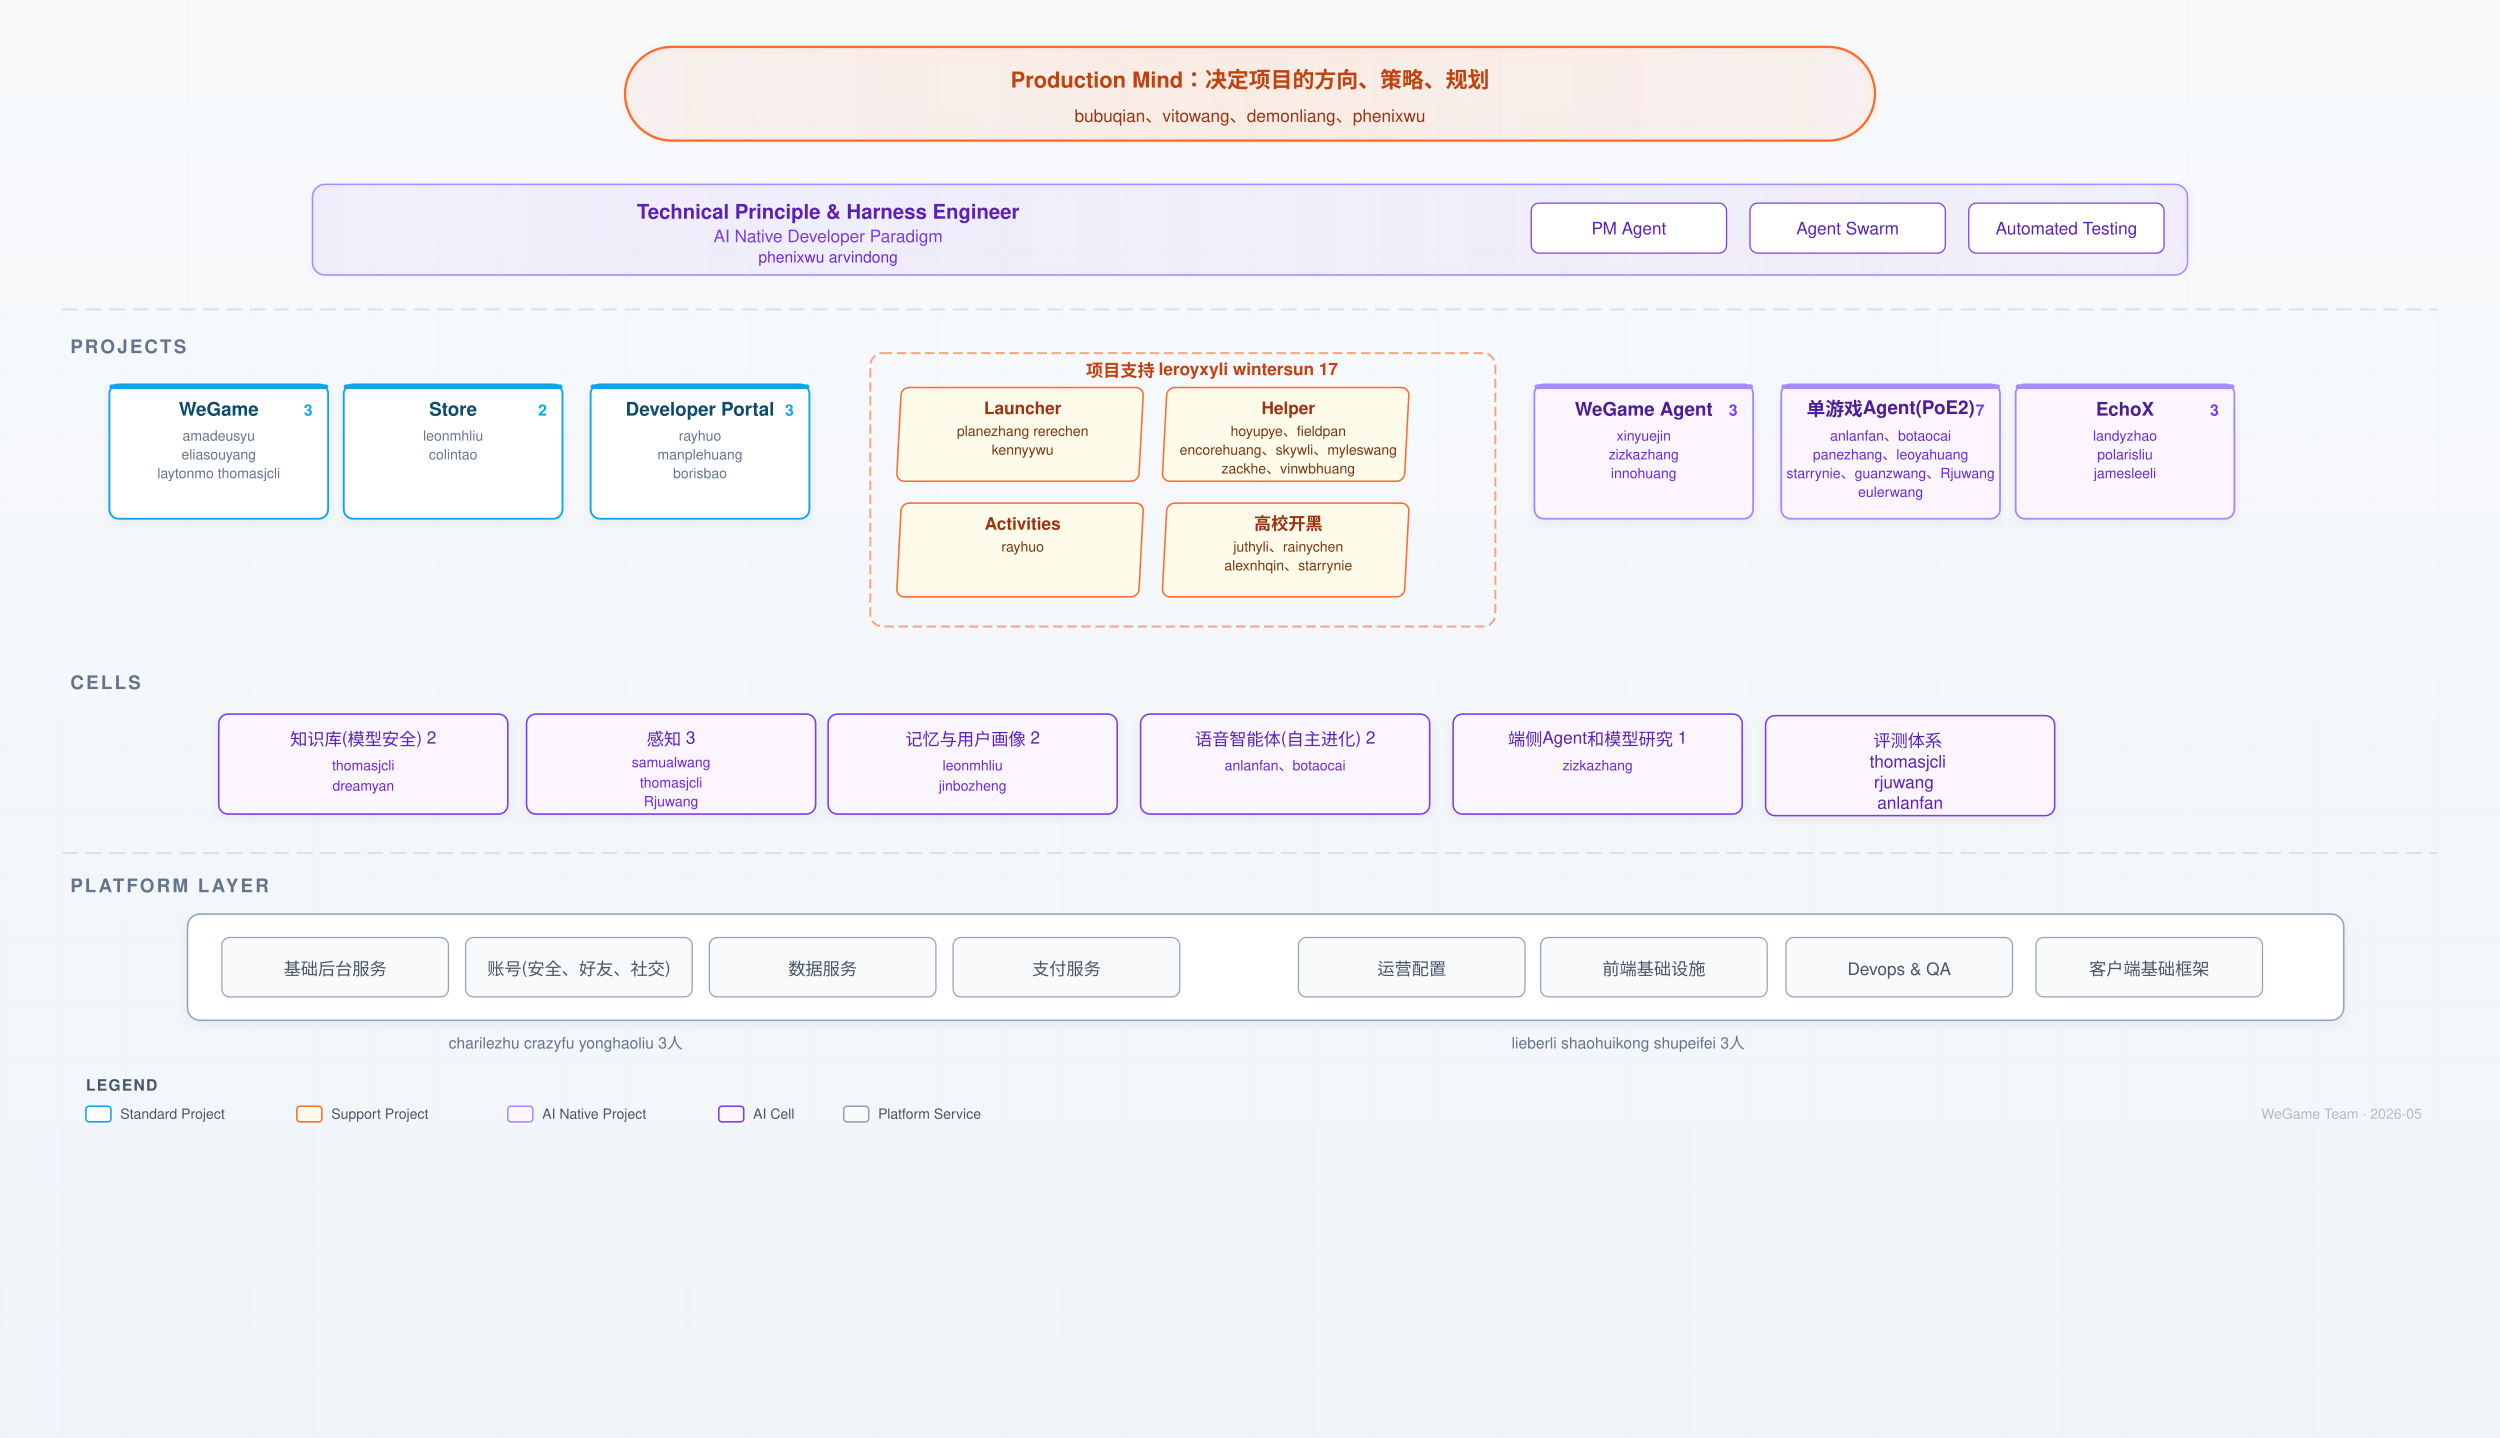
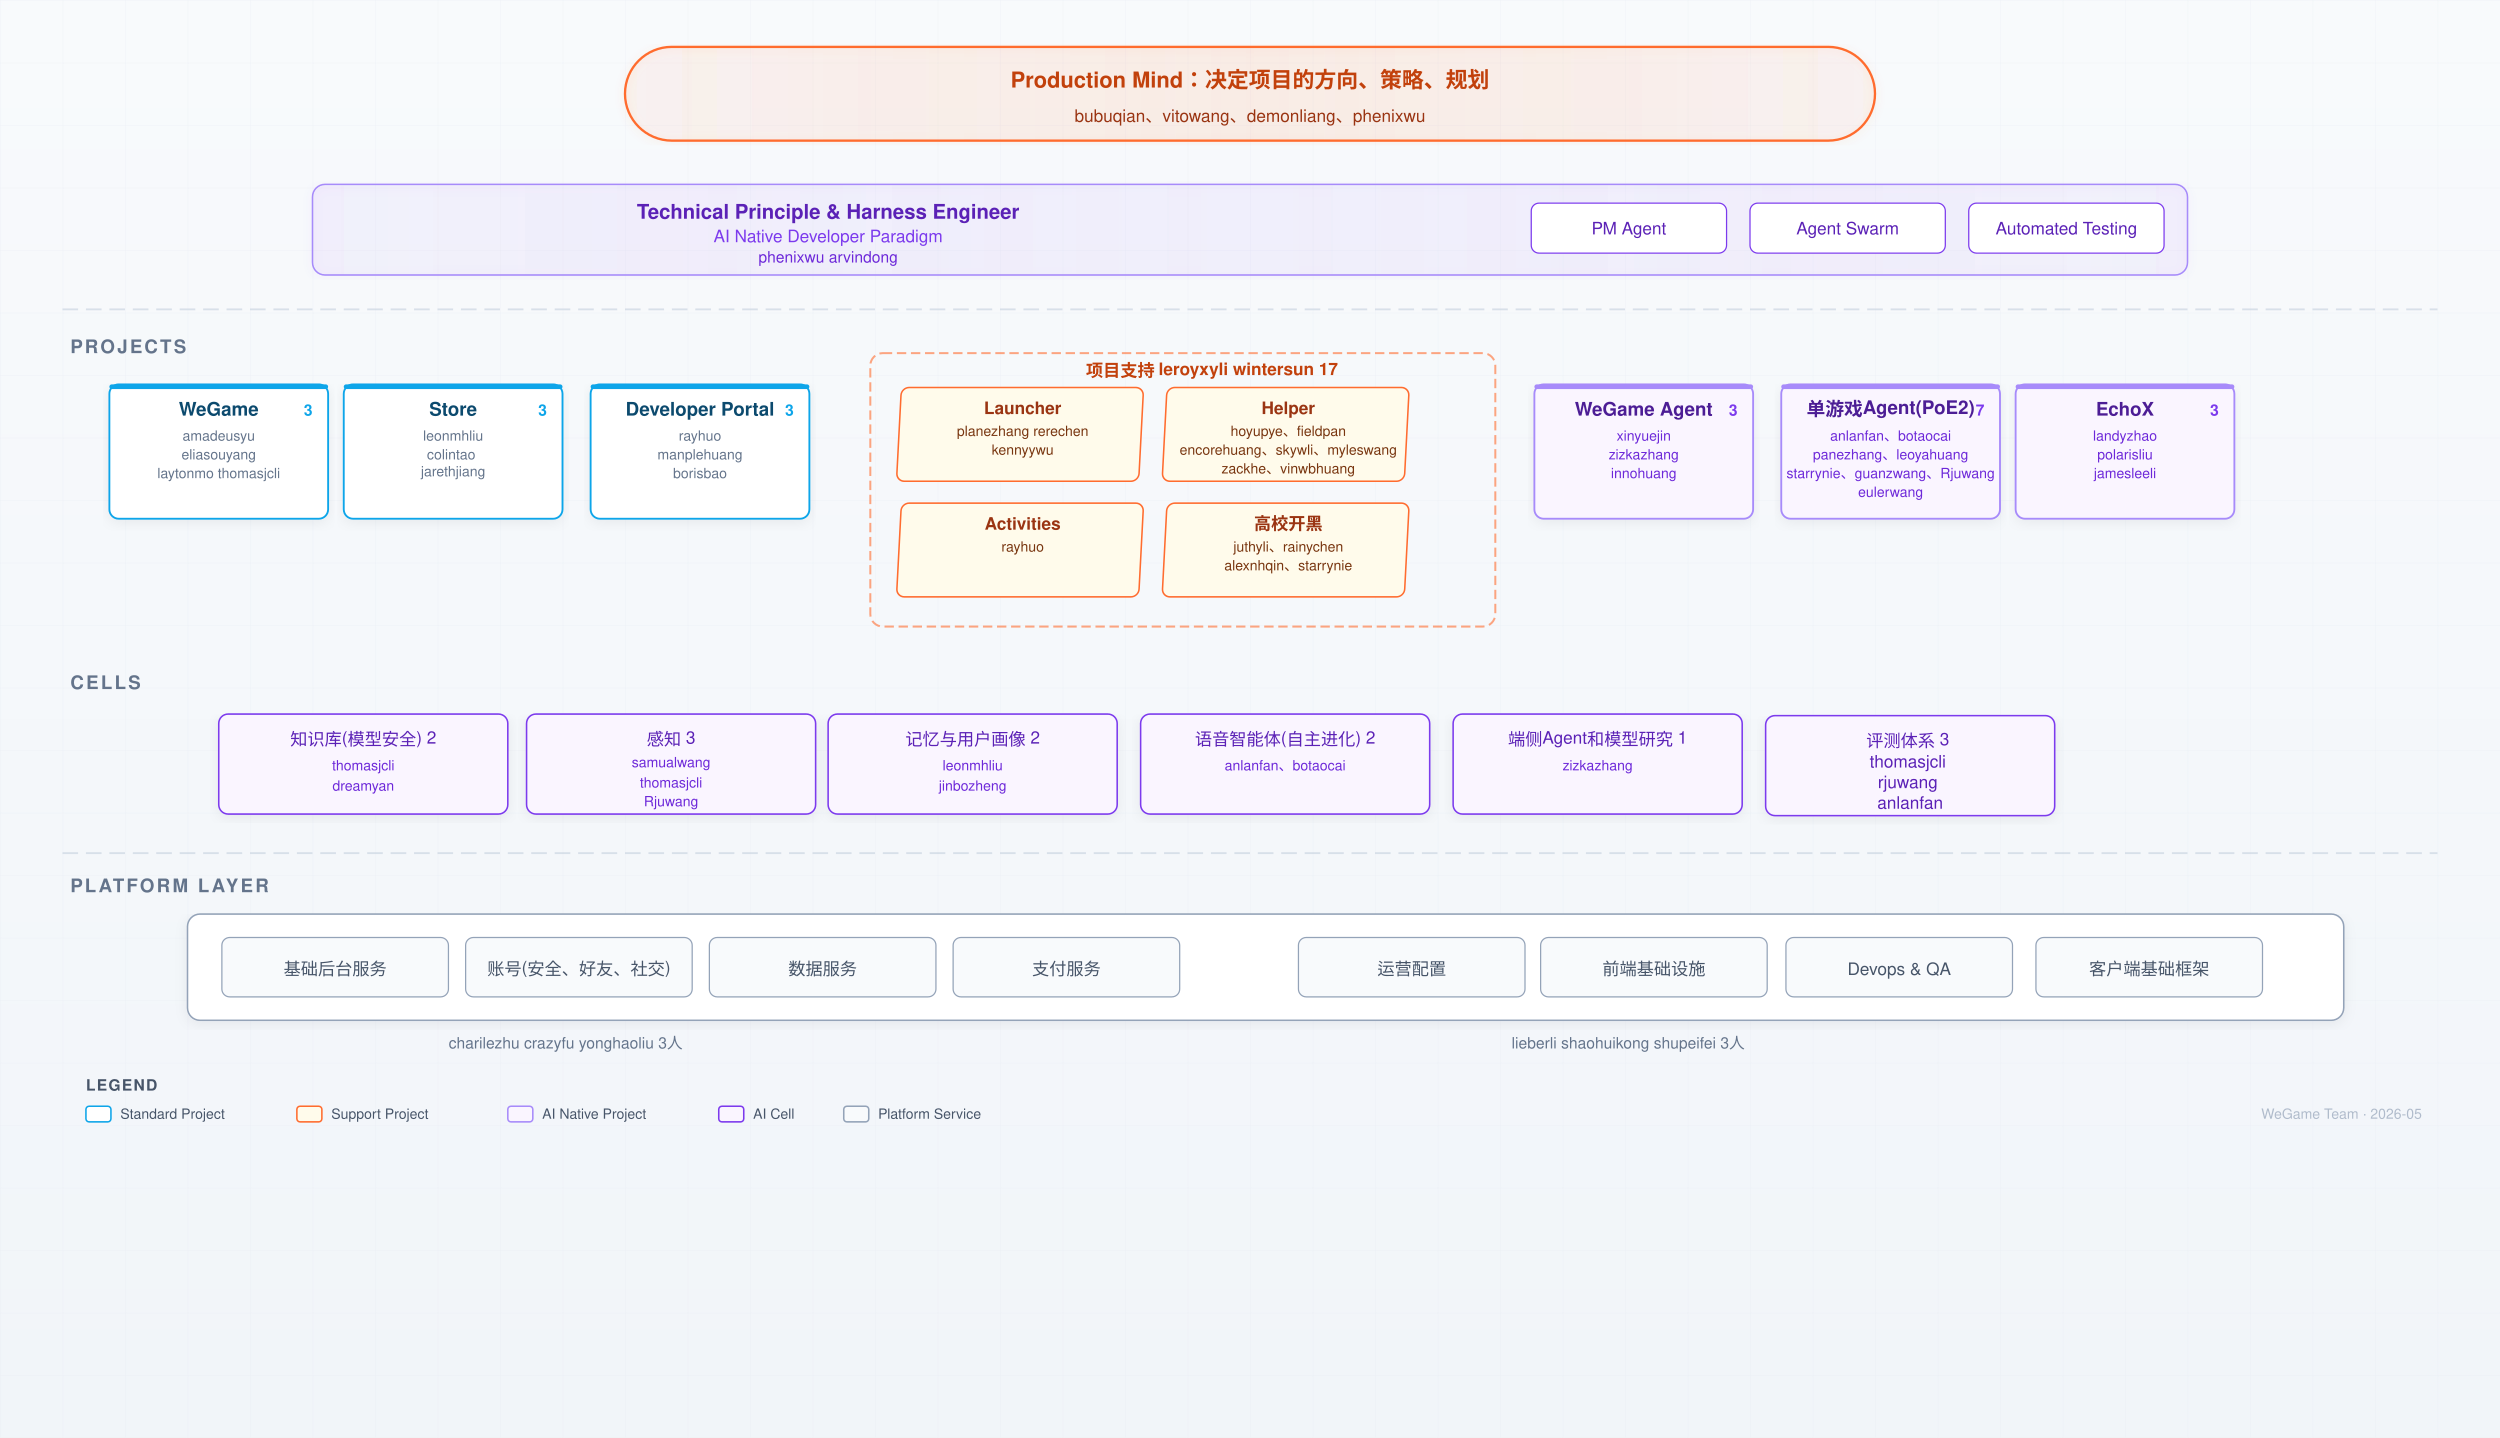
<svg xmlns="http://www.w3.org/2000/svg" viewBox="0 0 1600 920" preserveAspectRatio="xMidYMid meet">
  <style>
    text { font-family: "Helvetica Neue", Helvetica, Arial, "PingFang SC", "Microsoft YaHei", sans-serif; }
    .sec-label { font-size: 12px; fill: #64748b; font-weight: 700; letter-spacing: 0.12em; }
  </style>
  <defs>
    <filter id="glow-gold" x="-5%" y="-5%" width="110%" height="110%">
      <feDropShadow dx="0" dy="1" stdDeviation="3" flood-color="#FF6C2F" flood-opacity="0.15" />
    </filter>
    <filter id="glow-purple" x="-5%" y="-5%" width="110%" height="110%">
      <feDropShadow dx="0" dy="1" stdDeviation="3" flood-color="#7c3aed" flood-opacity="0.12" />
    </filter>
    <filter id="soft" x="-3%" y="-3%" width="106%" height="112%">
      <feDropShadow dx="0" dy="2" stdDeviation="4" flood-color="#000" flood-opacity="0.06" />
    </filter>
    <pattern id="grid" width="40" height="40" patternUnits="userSpaceOnUse">
      <path d="M 40 0 L 0 0 0 40" fill="none" stroke="#e2e8f0" stroke-width="0.5" opacity="0.6" />
    </pattern>
    <linearGradient id="gold-g" x1="0%" x2="100%">
      <stop offset="0%" stop-color="#FF6C2F" stop-opacity="0.05" />
      <stop offset="50%" stop-color="#FF8F5C" stop-opacity="0.12" />
      <stop offset="100%" stop-color="#FF6C2F" stop-opacity="0.05" />
    </linearGradient>
    <linearGradient id="purple-g" x1="0%" x2="100%">
      <stop offset="0%" stop-color="#7c3aed" stop-opacity="0.04" />
      <stop offset="50%" stop-color="#a78bfa" stop-opacity="0.08" />
      <stop offset="100%" stop-color="#7c3aed" stop-opacity="0.04" />
    </linearGradient>
    <linearGradient id="bg-gradient" x1="0%" y1="0%" x2="0%" y2="100%">
      <stop offset="0%" stop-color="#f8fafc" />
      <stop offset="100%" stop-color="#f1f5f9" />
    </linearGradient>
  </defs>
  <rect width="1600" height="920" fill="url(#bg-gradient)" style="cursor: pointer;" />
  <rect width="1600" height="920" fill="url(#grid)" style="cursor: pointer; outline: 2px dashed rgb(37, 99, 235); outline-offset: 3px;" data-orig-outline="" />
  <g data-auto-grouped="true" style="cursor: pointer;">
    <rect x="400" y="30" width="800" height="60" rx="30" fill="url(#gold-g)" stroke="#FF6C2F" stroke-width="1.5" filter="url(#glow-gold)" style="cursor: pointer;" />
    <text x="800" y="56" text-anchor="middle" fill="#c2410c" font-size="14" font-weight="700" style="cursor: pointer;">Production Mind：决定项目的方向、策略、规划</text>
    <text x="800" y="78" text-anchor="middle" fill="#9a3412" font-size="11" style="cursor: pointer;">bubuqian、vitowang、demonliang、phenixwu</text>
  </g>
  <g data-auto-grouped="true" style="cursor: pointer;">
    <rect x="200" y="118" width="1200" height="58" rx="8" fill="url(#purple-g)" stroke="#a78bfa" stroke-width="1" filter="url(#glow-purple)" style="cursor: pointer;" />
    <rect x="980" y="130" width="125" height="32" rx="5" fill="#ffffff" stroke="#7c3aed" stroke-width="0.8" style="cursor: pointer;" />
    <rect x="1120" y="130" width="125" height="32" rx="5" fill="#ffffff" stroke="#7c3aed" stroke-width="0.8" style="cursor: pointer;" />
    <rect x="1260" y="130" width="125" height="32" rx="5" fill="#ffffff" stroke="#7c3aed" stroke-width="0.8" style="cursor: pointer;" />
    <text x="530" y="140" text-anchor="middle" fill="#5b21b6" font-size="13" font-weight="600" style="cursor: pointer;">Technical Principle &amp; Harness Engineer</text>
    <text x="530" y="155" text-anchor="middle" fill="#7c3aed" font-size="11" style="cursor: pointer;">AI Native Developer Paradigm</text>
    <text x="530" y="168" text-anchor="middle" fill="#6d28d9" font-size="10" style="cursor: pointer;">phenixwu arvindong</text>
    <text x="1042.5" y="150" text-anchor="middle" fill="#5b21b6" font-size="11" font-weight="500" style="cursor: pointer;">PM Agent</text>
    <text x="1182.5" y="150" text-anchor="middle" fill="#5b21b6" font-size="11" font-weight="500" style="cursor: pointer;">Agent Swarm</text>
    <text x="1322.5" y="150" text-anchor="middle" fill="#5b21b6" font-size="11" font-weight="500" style="cursor: pointer;">Automated Testing</text>
  </g>
  <line x1="40" y1="198" x2="1560" y2="198" stroke="#cbd5e1" stroke-width="1.2" stroke-dasharray="10,5" opacity="0.7" style="cursor: pointer;" />
  <text x="45" y="226" class="sec-label" style="cursor: pointer;">PROJECTS</text>
  <g data-auto-grouped="true" style="cursor: pointer;">
    <rect x="70" y="246" width="140" height="86" rx="6" fill="#ffffff" stroke="#0ea5e9" stroke-width="1.2" filter="url(#soft)" style="cursor: pointer;" data-orig-outline="#0ea5e9" />
    <rect x="70" y="246" width="140" height="3" rx="1.5" fill="#0ea5e9" style="cursor: pointer;" data-orig-outline="" />
    <text x="140.0" y="266" text-anchor="middle" fill="#0c4a6e" font-size="12" font-weight="600" style="cursor: pointer;">WeGame</text>
    <text x="200" y="266" text-anchor="end" fill="#0ea5e9" font-size="10" font-weight="700" style="cursor: pointer;">3</text>
    <text x="140.0" y="282" text-anchor="middle" fill="#64748b" font-size="9" style="cursor: pointer;">amadeusyu</text>
    <text x="140.0" y="294" text-anchor="middle" fill="#64748b" font-size="9" style="cursor: pointer;">eliasouyang</text>
    <text x="140.0" y="306" text-anchor="middle" fill="#64748b" font-size="9" style="cursor: pointer;">laytonmo thomasjcli</text>
  </g>
  <g data-auto-grouped="true" style="cursor: pointer;">
    <rect x="220" y="246" width="140" height="86" rx="6" fill="#ffffff" stroke="#0ea5e9" stroke-width="1.2" filter="url(#soft)" style="cursor: pointer;" data-orig-outline="#0ea5e9" />
    <rect x="220" y="246" width="140" height="3" rx="1.5" fill="#0ea5e9" style="cursor: pointer;" data-orig-outline="" />
    <text x="290" y="266" text-anchor="middle" fill="#0c4a6e" font-size="12" font-weight="600" style="cursor: pointer;">Store</text>
-     <text x="350" y="266" text-anchor="end" fill="#0ea5e9" font-size="10" font-weight="700" style="cursor: pointer;">2</text>
+     <text x="350" y="266" text-anchor="end" fill="#0ea5e9" font-size="10" font-weight="700" style="cursor: pointer;">3</text>
    <text x="290" y="282" text-anchor="middle" fill="#64748b" font-size="9" style="cursor: pointer;">leonmhliu</text>
-     <text x="290" y="294" text-anchor="middle" fill="#64748b" font-size="9" style="cursor: pointer;">colintao</text>
+     <text x="290" y="294" text-anchor="middle" fill="#64748b" font-size="9" style="cursor: pointer;">
+       <tspan x="290" dy="0">colintao</tspan>
+       <tspan x="290" dy="10.8">jarethjiang</tspan>
+     </text>
  </g>
  <g data-auto-grouped="true" style="cursor: pointer;">
    <rect x="378" y="246" width="140" height="86" rx="6" fill="#ffffff" stroke="#0ea5e9" stroke-width="1.2" filter="url(#soft)" style="cursor: pointer;" data-orig-outline="#0ea5e9" />
    <rect x="378" y="246" width="140" height="3" rx="1.5" fill="#0ea5e9" style="cursor: pointer;" data-orig-outline="" />
    <text x="448.0" y="266" text-anchor="middle" fill="#0c4a6e" font-size="12" font-weight="600" style="cursor: pointer;">Developer Portal</text>
    <text x="508" y="266" text-anchor="end" fill="#0ea5e9" font-size="10" font-weight="700" style="cursor: pointer;">3</text>
    <text x="448.0" y="282" text-anchor="middle" fill="#64748b" font-size="9" style="cursor: pointer;">rayhuo</text>
    <text x="448.0" y="294" text-anchor="middle" fill="#64748b" font-size="9" style="cursor: pointer;">manplehuang</text>
    <text x="448.0" y="306" text-anchor="middle" fill="#64748b" font-size="9" style="cursor: pointer;">borisbao</text>
  </g>
  <g data-auto-grouped="true" style="cursor: pointer;">
    <rect x="557" y="226" width="400" height="175" rx="8" fill="none" stroke="#FF6C2F" stroke-width="1.3" stroke-dasharray="6,3" opacity="0.6" style="cursor: pointer;" data-orig-outline="#FF6C2F" />
    <text x="695" y="241" fill="#c2410c" font-size="11" font-weight="600" style="cursor: pointer;">项目支持  leroyxyli  wintersun 17</text>
  </g>
  <g transform="translate(577,246)" style="cursor: pointer;">
    <rect x="0" y="2" width="155" height="60" rx="5" fill="#fffbeb" stroke="#FF6C2F" stroke-width="1" transform="skewX(-3)" style="cursor: pointer;" data-orig-outline="#FF6C2F" />
    <text x="77.5" y="19" text-anchor="middle" fill="#9a3412" font-size="11" font-weight="600" style="cursor: pointer;">Launcher</text>
    <text x="77.5" y="33" text-anchor="middle" fill="#78350f" font-size="9" style="cursor: pointer;">planezhang rerechen</text>
    <text x="77.5" y="45" text-anchor="middle" fill="#78350f" font-size="9" style="cursor: pointer;">kennyywu</text>
  </g>
  <g transform="translate(747,246)" style="cursor: pointer;">
    <rect x="0" y="2" width="155" height="60" rx="5" fill="#fffbeb" stroke="#FF6C2F" stroke-width="1" transform="skewX(-3)" style="cursor: pointer;" data-orig-outline="#FF6C2F" />
    <text x="77.5" y="19" text-anchor="middle" fill="#9a3412" font-size="11" font-weight="600" style="cursor: pointer;">Helper</text>
    <text x="77.5" y="33" text-anchor="middle" fill="#78350f" font-size="9" style="cursor: pointer;">hoyupye、fieldpan</text>
    <text x="77.5" y="45" text-anchor="middle" fill="#78350f" font-size="9" style="cursor: pointer;">encorehuang、skywli、myleswang</text>
    <text x="77.5" y="57" text-anchor="middle" fill="#78350f" font-size="9" style="cursor: pointer;">zackhe、vinwbhuang</text>
  </g>
  <g transform="translate(577,320)" style="cursor: pointer;">
    <rect x="0" y="2" width="155" height="60" rx="5" fill="#fffbeb" stroke="#FF6C2F" stroke-width="1" transform="skewX(-3)" style="cursor: pointer;" data-orig-outline="#FF6C2F" />
    <text x="77.5" y="19" text-anchor="middle" fill="#9a3412" font-size="11" font-weight="600" style="cursor: pointer;">Activities</text>
    <text x="77.5" y="33" text-anchor="middle" fill="#78350f" font-size="9" style="cursor: pointer;">rayhuo</text>
  </g>
  <g transform="translate(747,320)" style="cursor: pointer;">
    <rect x="0" y="2" width="155" height="60" rx="5" fill="#fffbeb" stroke="#FF6C2F" stroke-width="1" transform="skewX(-3)" style="cursor: pointer;" data-orig-outline="#FF6C2F" />
    <text x="77.5" y="19" text-anchor="middle" fill="#9a3412" font-size="11" font-weight="600" style="cursor: pointer;">高校开黑</text>
    <text x="77.5" y="33" text-anchor="middle" fill="#78350f" font-size="9" style="cursor: pointer;">juthyli、rainychen</text>
    <text x="77.5" y="45" text-anchor="middle" fill="#78350f" font-size="9" style="cursor: pointer;">alexnhqin、starrynie</text>
  </g>
  <g data-auto-grouped="true" style="cursor: pointer;">
    <rect x="982" y="246" width="140" height="86" rx="6" fill="#faf5ff" stroke="#a78bfa" stroke-width="1.2" filter="url(#soft)" style="cursor: pointer;" />
    <rect x="982" y="246" width="140" height="3" rx="1.5" fill="#a78bfa" style="cursor: pointer;" />
    <text x="1052.0" y="266" text-anchor="middle" fill="#4c1d95" font-size="12" font-weight="600" style="cursor: pointer;">WeGame Agent</text>
    <text x="1112" y="266" text-anchor="end" fill="#7c3aed" font-size="10" font-weight="700" style="cursor: pointer;">3</text>
    <text x="1052.0" y="282" text-anchor="middle" fill="#6d28d9" font-size="9" style="cursor: pointer;">xinyuejin</text>
    <text x="1052.0" y="294" text-anchor="middle" fill="#6d28d9" font-size="9" style="cursor: pointer;">zizkazhang</text>
    <text x="1052.0" y="306" text-anchor="middle" fill="#6d28d9" font-size="9" style="cursor: pointer;">innohuang</text>
  </g>
  <g data-auto-grouped="true" style="cursor: pointer;">
    <rect x="1140" y="246" width="140" height="86" rx="6" fill="#faf5ff" stroke="#a78bfa" stroke-width="1.2" filter="url(#soft)" style="cursor: pointer;" data-orig-outline="#a78bfa" />
    <rect x="1140" y="246" width="140" height="3" rx="1.5" fill="#a78bfa" style="cursor: pointer;" data-orig-outline="" />
    <text x="1210" y="266" text-anchor="middle" fill="#4c1d95" font-size="12" font-weight="600" style="cursor: pointer;">单游戏Agent(PoE2)</text>
    <text x="1270" y="266" text-anchor="end" fill="#7c3aed" font-size="10" font-weight="700" style="cursor: pointer;">7</text>
    <text x="1210" y="282" text-anchor="middle" fill="#6d28d9" font-size="9" style="cursor: pointer;">anlanfan、botaocai</text>
    <text x="1210" y="294" text-anchor="middle" fill="#6d28d9" font-size="9" style="cursor: pointer;">panezhang、leoyahuang</text>
    <text x="1210" y="306" text-anchor="middle" fill="#6d28d9" font-size="9" style="cursor: pointer;">starrynie、guanzwang、Rjuwang</text>
    <text x="1210" y="318" text-anchor="middle" fill="#6d28d9" font-size="9" style="cursor: pointer;">eulerwang</text>
  </g>
  <g data-auto-grouped="true" style="cursor: pointer;">
    <rect x="1290" y="246" width="140" height="86" rx="6" fill="#faf5ff" stroke="#a78bfa" stroke-width="1.2" filter="url(#soft)" style="cursor: pointer;" />
    <rect x="1290" y="246" width="140" height="3" rx="1.5" fill="#a78bfa" style="cursor: pointer;" />
    <text x="1360.0" y="266" text-anchor="middle" fill="#4c1d95" font-size="12" font-weight="600" style="cursor: pointer;">EchoX</text>
    <text x="1420" y="266" text-anchor="end" fill="#7c3aed" font-size="10" font-weight="700" style="cursor: pointer;">3</text>
    <text x="1360.0" y="282" text-anchor="middle" fill="#6d28d9" font-size="9" style="cursor: pointer;">landyzhao</text>
    <text x="1360.0" y="294" text-anchor="middle" fill="#6d28d9" font-size="9" style="cursor: pointer;">polarisliu</text>
    <text x="1360.0" y="306" text-anchor="middle" fill="#6d28d9" font-size="9" style="cursor: pointer;">jamesleeli</text>
  </g>
  <text x="45" y="441" class="sec-label" style="cursor: pointer;">CELLS</text>
  <g data-auto-grouped="true" style="cursor: pointer;">
    <rect x="140" y="457" width="185" height="64" rx="6" fill="#faf5ff" stroke="#7c3aed" stroke-width="1" filter="url(#soft)" style="cursor: pointer;" data-orig-outline="#7c3aed" />
    <text x="232.5" y="477" text-anchor="middle" fill="#5b21b6" font-size="11" font-weight="500" style="cursor: pointer;">知识库(模型安全) 2</text>
    <text x="232.5" y="493" text-anchor="middle" fill="#6d28d9" font-size="9" style="cursor: pointer;">thomasjcli</text>
    <text x="232.5" y="506" text-anchor="middle" fill="#6d28d9" font-size="9" style="cursor: pointer;">dreamyan</text>
  </g>
  <rect x="337" y="457" width="185" height="64" rx="6" fill="#faf5ff" stroke="#7c3aed" stroke-width="1" filter="url(#soft)" style="cursor: pointer;" data-orig-outline="" />
  <text x="429.5" y="477" text-anchor="middle" fill="#5b21b6" font-size="11" font-weight="500" style="cursor: pointer;">感知 3</text>
  <text x="429.5" y="491" text-anchor="middle" fill="#6d28d9" font-size="9" style="cursor: pointer;" data-orig-outline="">samualwang</text>
  <text x="429.5" y="504" text-anchor="middle" fill="#6d28d9" font-size="9" style="cursor: pointer;" data-orig-outline="">thomasjcli</text>
  <text x="429.5" y="516" text-anchor="middle" fill="#6d28d9" font-size="9" style="cursor: pointer;" data-orig-outline="">Rjuwang</text>
  <g data-auto-grouped="true" style="cursor: pointer;">
    <rect x="530" y="457" width="185" height="64" rx="6" fill="#faf5ff" stroke="#7c3aed" stroke-width="1" filter="url(#soft)" style="cursor: pointer;" data-orig-outline="#7c3aed" />
    <text x="622.5" y="477" text-anchor="middle" fill="#5b21b6" font-size="11" font-weight="500" style="cursor: pointer;">记忆与用户画像 2</text>
    <text x="622.5" y="493" text-anchor="middle" fill="#6d28d9" font-size="9" style="cursor: pointer;">leonmhliu</text>
    <text x="622.5" y="506" text-anchor="middle" fill="#6d28d9" font-size="9" style="cursor: pointer;">jinbozheng</text>
  </g>
  <g data-auto-grouped="true" style="cursor: pointer;">
    <rect x="730" y="457" width="185" height="64" rx="6" fill="#faf5ff" stroke="#7c3aed" stroke-width="1" filter="url(#soft)" style="cursor: pointer;" data-orig-outline="#7c3aed" />
    <text x="822.5" y="477" text-anchor="middle" fill="#5b21b6" font-size="11" font-weight="500" style="cursor: pointer;">语音智能体(自主进化) 2</text>
    <text x="822.5" y="493" text-anchor="middle" fill="#6d28d9" font-size="9" style="cursor: pointer;">anlanfan、botaocai</text>
  </g>
  <g data-auto-grouped="true" style="cursor: pointer;">
    <rect x="930" y="457" width="185" height="64" rx="6" fill="#faf5ff" stroke="#7c3aed" stroke-width="1" filter="url(#soft)" style="cursor: pointer;" data-orig-outline="#7c3aed" />
    <text x="1022.5" y="477" text-anchor="middle" fill="#5b21b6" font-size="11" font-weight="500" style="cursor: pointer;">端侧Agent和模型研究 1</text>
    <text x="1022.5" y="493" text-anchor="middle" fill="#6d28d9" font-size="9" style="cursor: pointer;">zizkazhang</text>
  </g>
  <g data-auto-grouped="true" style="cursor: pointer;">
    <rect x="1130" y="458" width="185" height="64" rx="6" fill="#faf5ff" stroke="#7c3aed" stroke-width="1" filter="url(#soft)" style="cursor: pointer;" data-orig-outline="#7c3aed" />
    <text x="1222.5" y="478" text-anchor="middle" fill="#5b21b6" font-size="11" font-weight="500" style="cursor: pointer;">
-       <tspan x="1222.5" dy="0">评测体系</tspan>
+       <tspan x="1222.5" dy="0">评测体系 3</tspan>
      <tspan x="1222.5" dy="13.2">thomasjcli</tspan>
-       <tspan x="1220" dy="13.2" data-orig-outline="" style="">rjuwang</tspan>
+       <tspan x="1222.5" dy="13.2">rjuwang</tspan>
      <tspan x="1222.5" dy="13.2">anlanfan</tspan>
    </text>
  </g>
  <line x1="40" y1="546" x2="1560" y2="546" stroke="#cbd5e1" stroke-width="1.2" stroke-dasharray="10,5" opacity="0.7" style="cursor: pointer;" />
  <text x="45" y="571" class="sec-label" style="cursor: pointer;">PLATFORM LAYER</text>
  <g data-auto-grouped="true" style="cursor: pointer;">
    <rect x="120" y="585" width="1380" height="68" rx="8" fill="#ffffff" stroke="#94a3b8" stroke-width="1" filter="url(#soft)" style="cursor: pointer;" data-orig-outline="#94a3b8" />
    <rect x="142" y="600" width="145" height="38" rx="5" fill="#f8fafc" stroke="#94a3b8" stroke-width="0.8" style="cursor: pointer;" data-orig-outline="#94a3b8" />
    <rect x="298" y="600" width="145" height="38" rx="5" fill="#f8fafc" stroke="#94a3b8" stroke-width="0.8" style="cursor: pointer;" data-orig-outline="#94a3b8" />
    <rect x="454" y="600" width="145" height="38" rx="5" fill="#f8fafc" stroke="#94a3b8" stroke-width="0.8" style="cursor: pointer;" data-orig-outline="#94a3b8" />
    <rect x="610" y="600" width="145" height="38" rx="5" fill="#f8fafc" stroke="#94a3b8" stroke-width="0.8" style="cursor: pointer;" data-orig-outline="#94a3b8" />
    <text x="214.5" y="624" text-anchor="middle" fill="#475569" font-size="11" font-weight="500" style="cursor: pointer;">基础后台服务</text>
    <text x="370.5" y="624" text-anchor="middle" fill="#475569" font-size="11" font-weight="500" style="cursor: pointer;">账号(安全、好友、社交)</text>
    <text x="526.5" y="624" text-anchor="middle" fill="#475569" font-size="11" font-weight="500" style="cursor: pointer;">数据服务</text>
    <text x="682.5" y="624" text-anchor="middle" fill="#475569" font-size="11" font-weight="500" style="cursor: pointer;">支付服务</text>
    <text x="362" y="671" text-anchor="middle" fill="#64748b" font-size="10" style="cursor: pointer;">charilezhu  crazyfu yonghaoliu  3人</text>
    <text x="1042" y="671" text-anchor="middle" fill="#64748b" font-size="10" style="cursor: pointer;">lieberli  shaohuikong  shupeifei  3人</text>
  </g>
  <g data-auto-grouped="true" style="cursor: pointer;">
    <rect x="1303" y="600" width="145" height="38" rx="5" fill="#f8fafc" stroke="#94a3b8" stroke-width="0.8" style="cursor: pointer;" data-orig-outline="#94a3b8" />
    <text x="1375.5" y="624" text-anchor="middle" fill="#475569" font-size="11" font-weight="500" style="cursor: pointer;">客户端基础框架</text>
  </g>
  <g data-auto-grouped="true" style="cursor: pointer;">
    <rect x="831" y="600" width="145" height="38" rx="5" fill="#f8fafc" stroke="#94a3b8" stroke-width="0.8" style="cursor: pointer;" data-orig-outline="#94a3b8" />
    <text x="903.5" y="624" text-anchor="middle" fill="#475569" font-size="11" font-weight="500" style="cursor: pointer;">运营配置</text>
  </g>
  <g data-auto-grouped="true" style="cursor: pointer;">
    <rect x="986" y="600" width="145" height="38" rx="5" fill="#f8fafc" stroke="#94a3b8" stroke-width="0.8" style="cursor: pointer;" data-orig-outline="#94a3b8" />
    <text x="1058.5" y="624" text-anchor="middle" fill="#475569" font-size="11" font-weight="500" style="cursor: pointer;">前端基础设施</text>
  </g>
  <g data-auto-grouped="true" style="cursor: pointer;">
    <rect x="1143" y="600" width="145" height="38" rx="5" fill="#f8fafc" stroke="#94a3b8" stroke-width="0.8" style="cursor: pointer;" data-orig-outline="#94a3b8" />
    <text x="1215.5" y="624" text-anchor="middle" fill="#475569" font-size="11" font-weight="500" style="cursor: pointer;">Devops &amp; QA</text>
  </g>
  <g transform="translate(55, 698)" style="cursor: pointer;">
    <text x="0" y="0" fill="#475569" font-size="10" font-weight="600" letter-spacing="0.08em" style="cursor: pointer;">LEGEND</text>
    <rect x="0" y="10" width="16" height="10" rx="2" fill="#ffffff" stroke="#0ea5e9" stroke-width="1" style="cursor: pointer;" />
    <text x="22" y="18" fill="#475569" font-size="9" style="cursor: pointer;">Standard Project</text>
    <rect x="135" y="10" width="16" height="10" rx="2" fill="#fffbeb" stroke="#FF6C2F" stroke-width="1" style="cursor: pointer;" />
    <text x="157" y="18" fill="#475569" font-size="9" style="cursor: pointer;">Support Project</text>
    <rect x="270" y="10" width="16" height="10" rx="2" fill="#faf5ff" stroke="#a78bfa" stroke-width="1" style="cursor: pointer;" />
    <text x="292" y="18" fill="#475569" font-size="9" style="cursor: pointer;">AI Native Project</text>
    <rect x="405" y="10" width="16" height="10" rx="2" fill="#faf5ff" stroke="#7c3aed" stroke-width="1" style="cursor: pointer;" />
    <text x="427" y="18" fill="#475569" font-size="9" style="cursor: pointer;">AI Cell</text>
    <rect x="485" y="10" width="16" height="10" rx="2" fill="#f8fafc" stroke="#94a3b8" stroke-width="1" style="cursor: pointer;" />
    <text x="507" y="18" fill="#475569" font-size="9" style="cursor: pointer;">Platform Service</text>
  </g>
  <text x="1550" y="716" text-anchor="end" fill="#94a3b8" font-size="9" opacity="0.7" style="cursor: pointer;">WeGame Team · 2026-05</text>
</svg>
